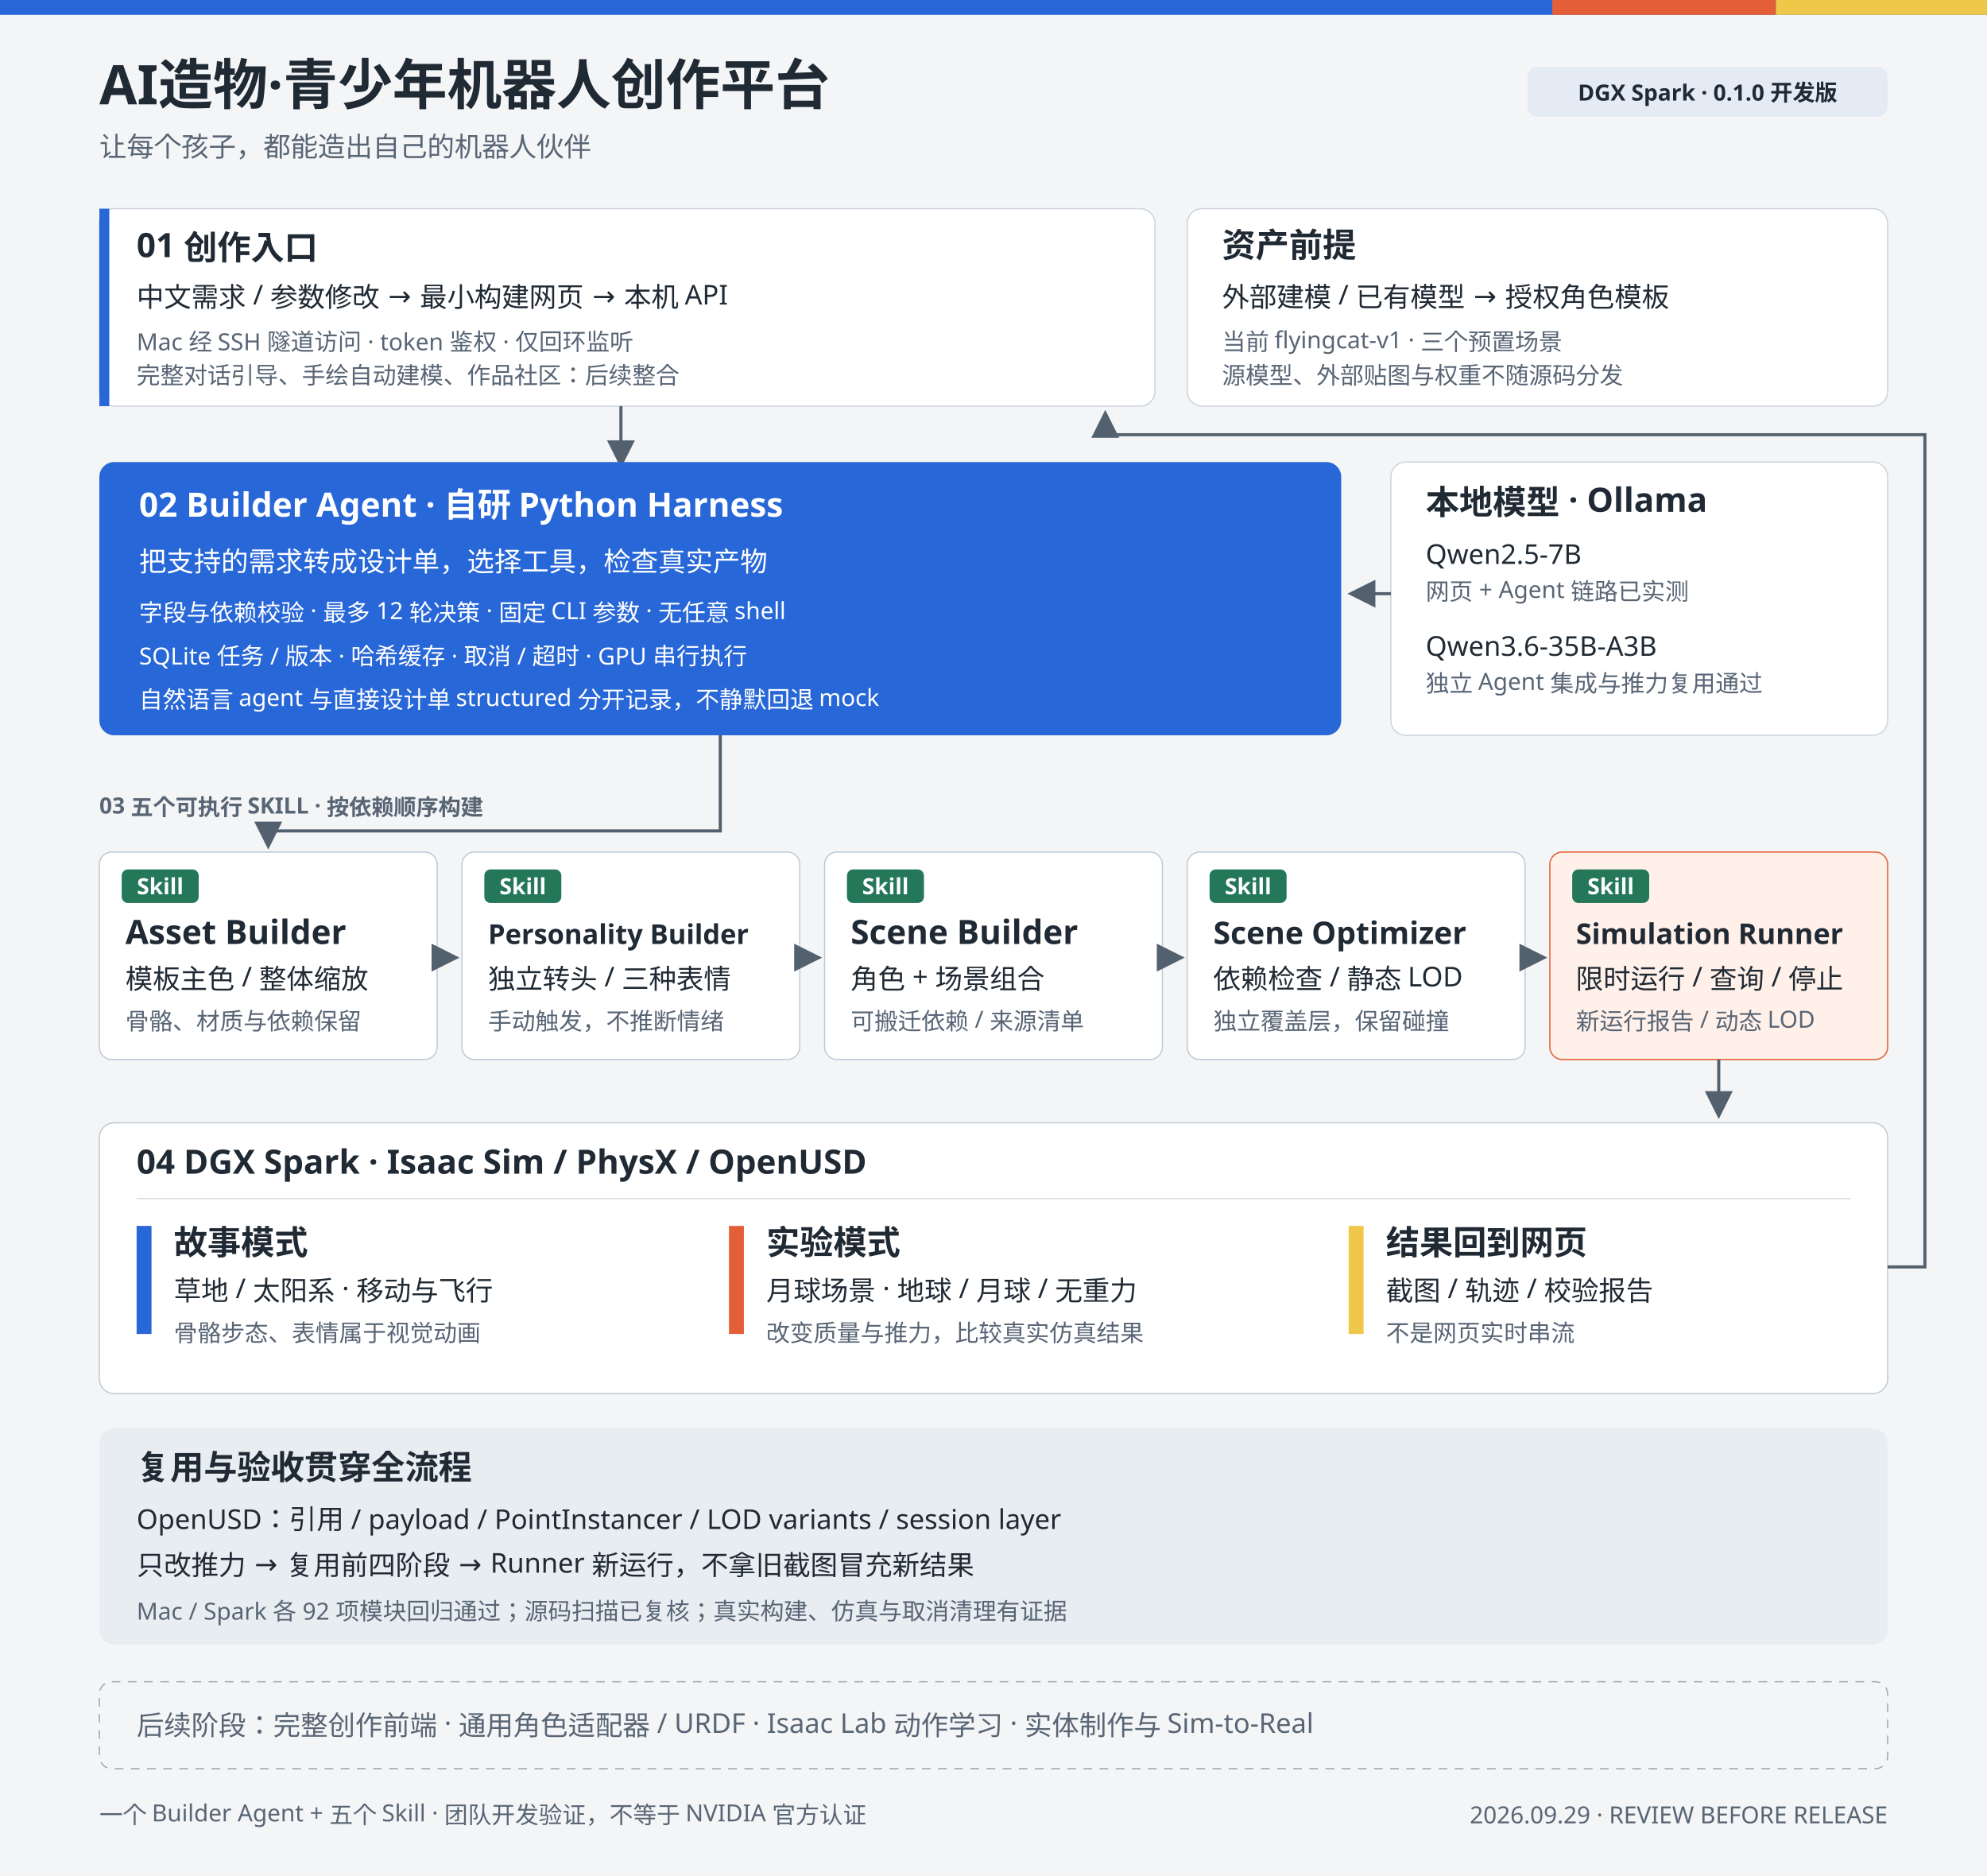
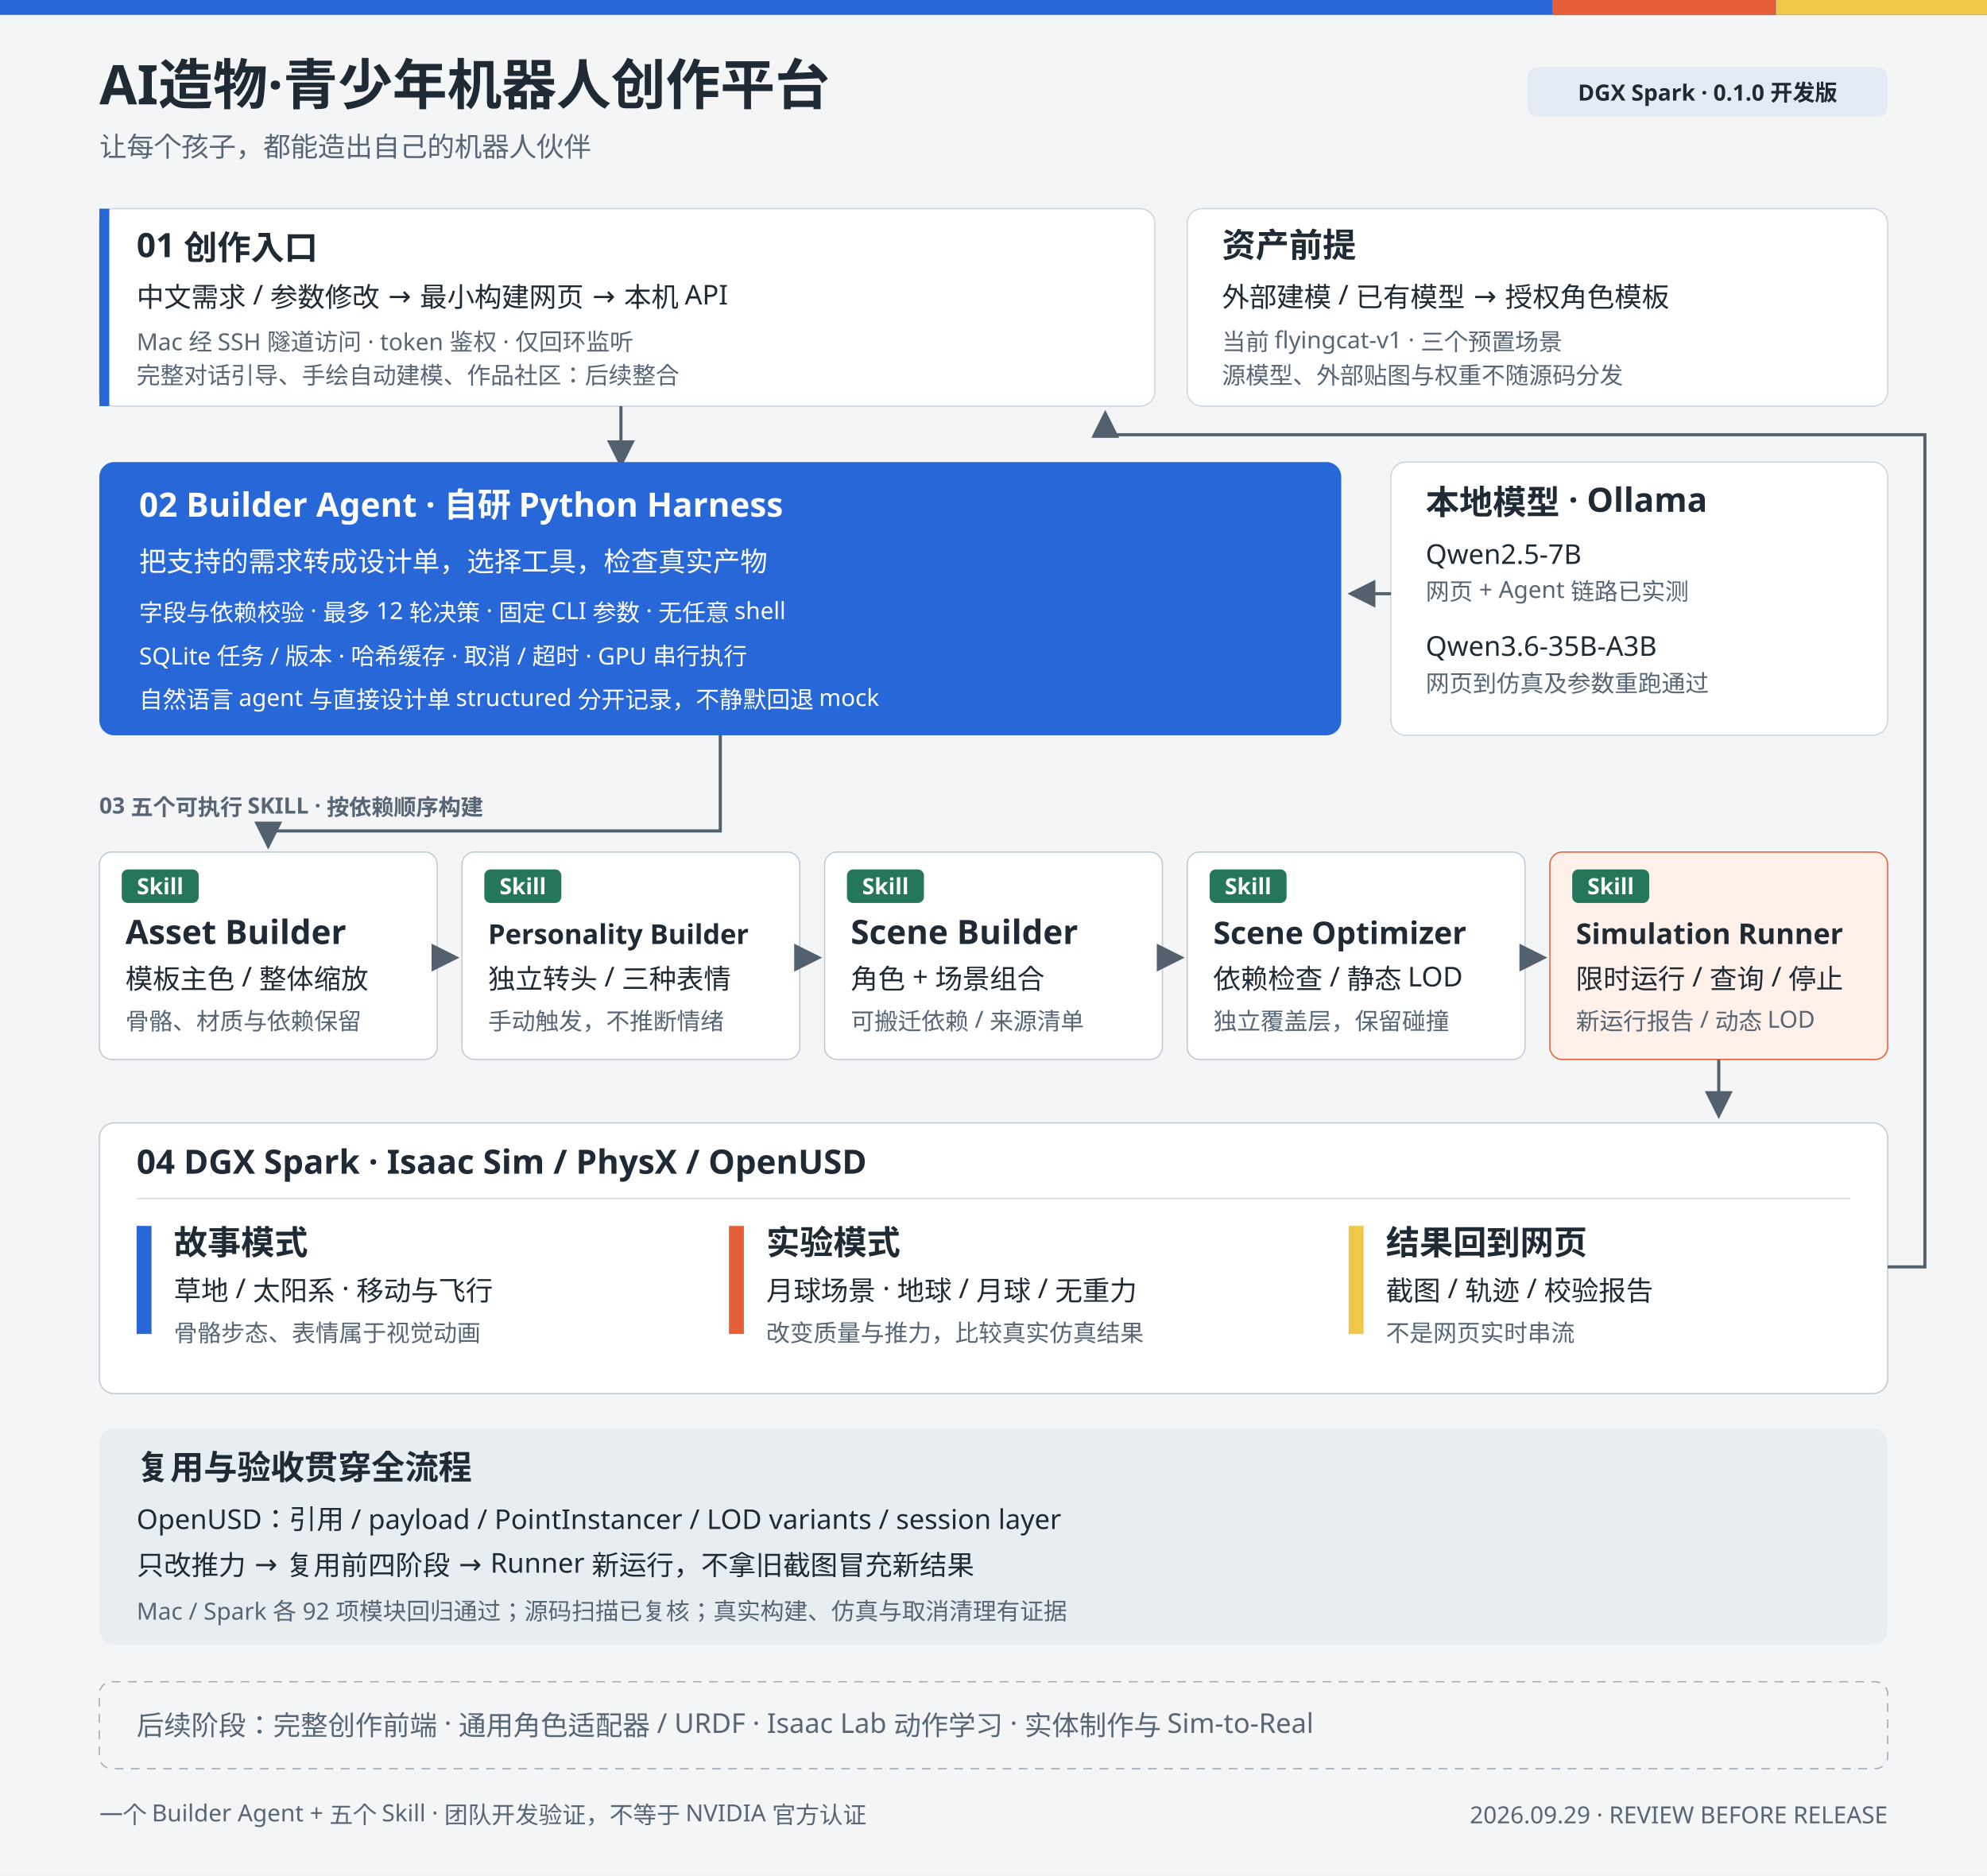
<svg xmlns="http://www.w3.org/2000/svg" width="1600" height="1510" viewBox="0 0 1600 1510" role="img" aria-labelledby="title desc">
  <defs>
    <marker id="arrow" markerWidth="9" markerHeight="9" refX="7" refY="4.5" orient="auto">
      <path d="M0 0L9 4.5L0 9Z" fill="#53616f" />
    </marker>
  </defs>
  <style type="text/css">
    text { font-family: sans-serif; fill: #202a34; }
    .title { font-size: 44px; font-weight: 700; }
    .h { font-size: 27px; font-weight: 700; }
    .body { font-size: 22px; }
    .small { font-size: 19px; }
    .label { font-size: 18px; font-weight: 700; }
    .muted { fill: #586575; }
    .white { fill: #ffffff; }
    .line { fill: none; stroke: #53616f; stroke-width: 2.5; marker-end: url(#arrow); }
  </style>
  <rect width="1600" height="1510" fill="#f4f5f6" />
  <rect x="0" y="0" width="1600" height="12" fill="#2867d7" />
  <rect x="1250" y="0" width="180" height="12" fill="#e45f37" />
  <rect x="1430" y="0" width="170" height="12" fill="#efc84a" />
  <text x="80" y="84" class="title">AI造物·青少年机器人创作平台</text>
  <text x="80" y="126" class="body muted">让每个孩子，都能造出自己的机器人伙伴</text>
  <rect x="1230" y="54" width="290" height="40" rx="8" fill="#e4ebf5" />
  <text x="1375" y="81" class="label" text-anchor="middle">DGX Spark · 0.1.0 开发版</text>
  <rect x="80" y="168" width="850" height="159" rx="12" fill="#ffffff" stroke="#cdd4de" />
  <rect x="80" y="168" width="8" height="159" fill="#2867d7" />
  <text x="110" y="207" class="h">01  创作入口</text>
  <text x="110" y="247" class="body">中文需求 / 参数修改 → 最小构建网页 → 本机 API</text>
  <text x="110" y="282" class="small muted">Mac 经 SSH 隧道访问 · token 鉴权 · 仅回环监听</text>
  <text x="110" y="309" class="small muted">完整对话引导、手绘自动建模、作品社区：后续整合</text>
  <rect x="956" y="168" width="564" height="159" rx="12" fill="#ffffff" stroke="#cdd4de" />
  <text x="984" y="207" class="h">资产前提</text>
  <text x="984" y="247" class="body">外部建模 / 已有模型 → 授权角色模板</text>
  <text x="984" y="282" class="small muted">当前 flyingcat-v1 · 三个预置场景</text>
  <text x="984" y="309" class="small muted">源模型、外部贴图与权重不随源码分发</text>
  <path d="M500 327V372" class="line" />
  <rect x="80" y="372" width="1000" height="220" rx="12" fill="#2867d7" />
  <text x="112" y="416" class="h white">02  Builder Agent · 自研 Python Harness</text>
  <text x="112" y="460" class="body white">把支持的需求转成设计单，选择工具，检查真实产物</text>
  <text x="112" y="500" class="small white">字段与依赖校验 · 最多 12 轮决策 · 固定 CLI 参数 · 无任意 shell</text>
  <text x="112" y="535" class="small white">SQLite 任务 / 版本 · 哈希缓存 · 取消 / 超时 · GPU 串行执行</text>
  <text x="112" y="570" class="small white">自然语言 agent 与直接设计单 structured 分开记录，不静默回退 mock</text>
  <rect x="1120" y="372" width="400" height="220" rx="12" fill="#ffffff" stroke="#cdd4de" />
  <text x="1148" y="414" class="h">本地模型 · Ollama</text>
  <text x="1148" y="454" class="body">Qwen2.5-7B</text>
  <text x="1148" y="483" class="small muted">网页 + Agent 链路已实测</text>
  <text x="1148" y="528" class="body">Qwen3.6-35B-A3B</text>
-   <text x="1148" y="557" class="small muted">独立 Agent 集成与推力复用通过</text>
+   <text x="1148" y="557" class="small muted">网页到仿真及参数重跑通过</text>
  <path d="M1120 478H1090" class="line" />
  <path d="M580 592V669H216V679" class="line" />
  <text x="80" y="655" class="label muted">03  五个可执行 SKILL · 按依赖顺序构建</text>
  <rect x="80" y="686" width="272" height="167" rx="10" fill="#ffffff" stroke="#bfcad5" />
  <rect x="98" y="700" width="62" height="27" rx="5" fill="#247759" />
  <text x="129" y="720" class="label white" text-anchor="middle">Skill</text>
  <text x="101" y="760" class="h">Asset Builder</text>
  <text x="101" y="796" class="body">模板主色 / 整体缩放</text>
  <text x="101" y="829" class="small muted">骨骼、材质与依赖保留</text>
  <rect x="372" y="686" width="272" height="167" rx="10" fill="#ffffff" stroke="#bfcad5" />
  <rect x="390" y="700" width="62" height="27" rx="5" fill="#247759" />
  <text x="421" y="720" class="label white" text-anchor="middle">Skill</text>
  <text x="393" y="760" font-size="22" font-weight="700">Personality Builder</text>
  <text x="393" y="796" class="body">独立转头 / 三种表情</text>
  <text x="393" y="829" class="small muted">手动触发，不推断情绪</text>
  <rect x="664" y="686" width="272" height="167" rx="10" fill="#ffffff" stroke="#bfcad5" />
  <rect x="682" y="700" width="62" height="27" rx="5" fill="#247759" />
  <text x="713" y="720" class="label white" text-anchor="middle">Skill</text>
  <text x="685" y="760" class="h">Scene Builder</text>
  <text x="685" y="796" class="body">角色 + 场景组合</text>
  <text x="685" y="829" class="small muted">可搬迁依赖 / 来源清单</text>
  <rect x="956" y="686" width="272" height="167" rx="10" fill="#ffffff" stroke="#bfcad5" />
  <rect x="974" y="700" width="62" height="27" rx="5" fill="#247759" />
  <text x="1005" y="720" class="label white" text-anchor="middle">Skill</text>
  <text x="977" y="760" font-size="25" font-weight="700">Scene Optimizer</text>
  <text x="977" y="796" class="body">依赖检查 / 静态 LOD</text>
  <text x="977" y="829" class="small muted">独立覆盖层，保留碰撞</text>
  <rect x="1248" y="686" width="272" height="167" rx="10" fill="#fff1e9" stroke="#e45f37" />
  <rect x="1266" y="700" width="62" height="27" rx="5" fill="#247759" />
  <text x="1297" y="720" class="label white" text-anchor="middle">Skill</text>
  <text x="1269" y="760" font-size="23" font-weight="700">Simulation Runner</text>
  <text x="1269" y="796" class="body">限时运行 / 查询 / 停止</text>
  <text x="1269" y="829" class="small muted">新运行报告 / 动态 LOD</text>
  <path d="M352 771H365" class="line" />
  <path d="M644 771H657" class="line" />
  <path d="M936 771H949" class="line" />
  <path d="M1228 771H1241" class="line" />
  <path d="M1384 853V896" class="line" />
  <rect x="80" y="904" width="1440" height="218" rx="12" fill="#ffffff" stroke="#bfcad5" />
  <text x="110" y="945" class="h">04  DGX Spark · Isaac Sim / PhysX / OpenUSD</text>
  <line x1="110" y1="965" x2="1490" y2="965" stroke="#d6dce3" />
  <rect x="110" y="987" width="12" height="87" fill="#2867d7" />
  <text x="140" y="1010" class="h">故事模式</text>
  <text x="140" y="1047" class="body">草地 / 太阳系 · 移动与飞行</text>
  <text x="140" y="1080" class="small muted">骨骼步态、表情属于视觉动画</text>
  <rect x="587" y="987" width="12" height="87" fill="#e45f37" />
  <text x="617" y="1010" class="h">实验模式</text>
  <text x="617" y="1047" class="body">月球场景 · 地球 / 月球 / 无重力</text>
  <text x="617" y="1080" class="small muted">改变质量与推力，比较真实仿真结果</text>
  <rect x="1086" y="987" width="12" height="87" fill="#efc84a" />
  <text x="1116" y="1010" class="h">结果回到网页</text>
  <text x="1116" y="1047" class="body">截图 / 轨迹 / 校验报告</text>
  <text x="1116" y="1080" class="small muted">不是网页实时串流</text>
  <path d="M1520 1020H1550V350H890V335" class="line" />
  <rect x="80" y="1150" width="1440" height="174" rx="12" fill="#e8edf2" />
  <text x="110" y="1191" class="h">复用与验收贯穿全流程</text>
  <text x="110" y="1231" class="body">OpenUSD：引用 / payload / PointInstancer / LOD variants / session layer</text>
  <text x="110" y="1268" class="body">只改推力 → 复用前四阶段 → Runner 新运行，不拿旧截图冒充新结果</text>
  <text x="110" y="1304" class="small muted">Mac / Spark 各 92 项模块回归通过；源码扫描已复核；真实构建、仿真与取消清理有证据</text>
  <rect x="80" y="1354" width="1440" height="70" rx="10" fill="#f4f5f6" stroke="#9ca9b7" stroke-dasharray="7 6" />
  <text x="110" y="1397" class="body muted">后续阶段：完整创作前端 · 通用角色适配器 / URDF · Isaac Lab 动作学习 · 实体制作与 Sim-to-Real</text>
  <text x="80" y="1468" class="small muted">一个 Builder Agent + 五个 Skill · 团队开发验证，不等于 NVIDIA 官方认证</text>
  <text x="1520" y="1468" class="small muted" text-anchor="end">2026.09.29 · REVIEW BEFORE RELEASE</text>
</svg>
